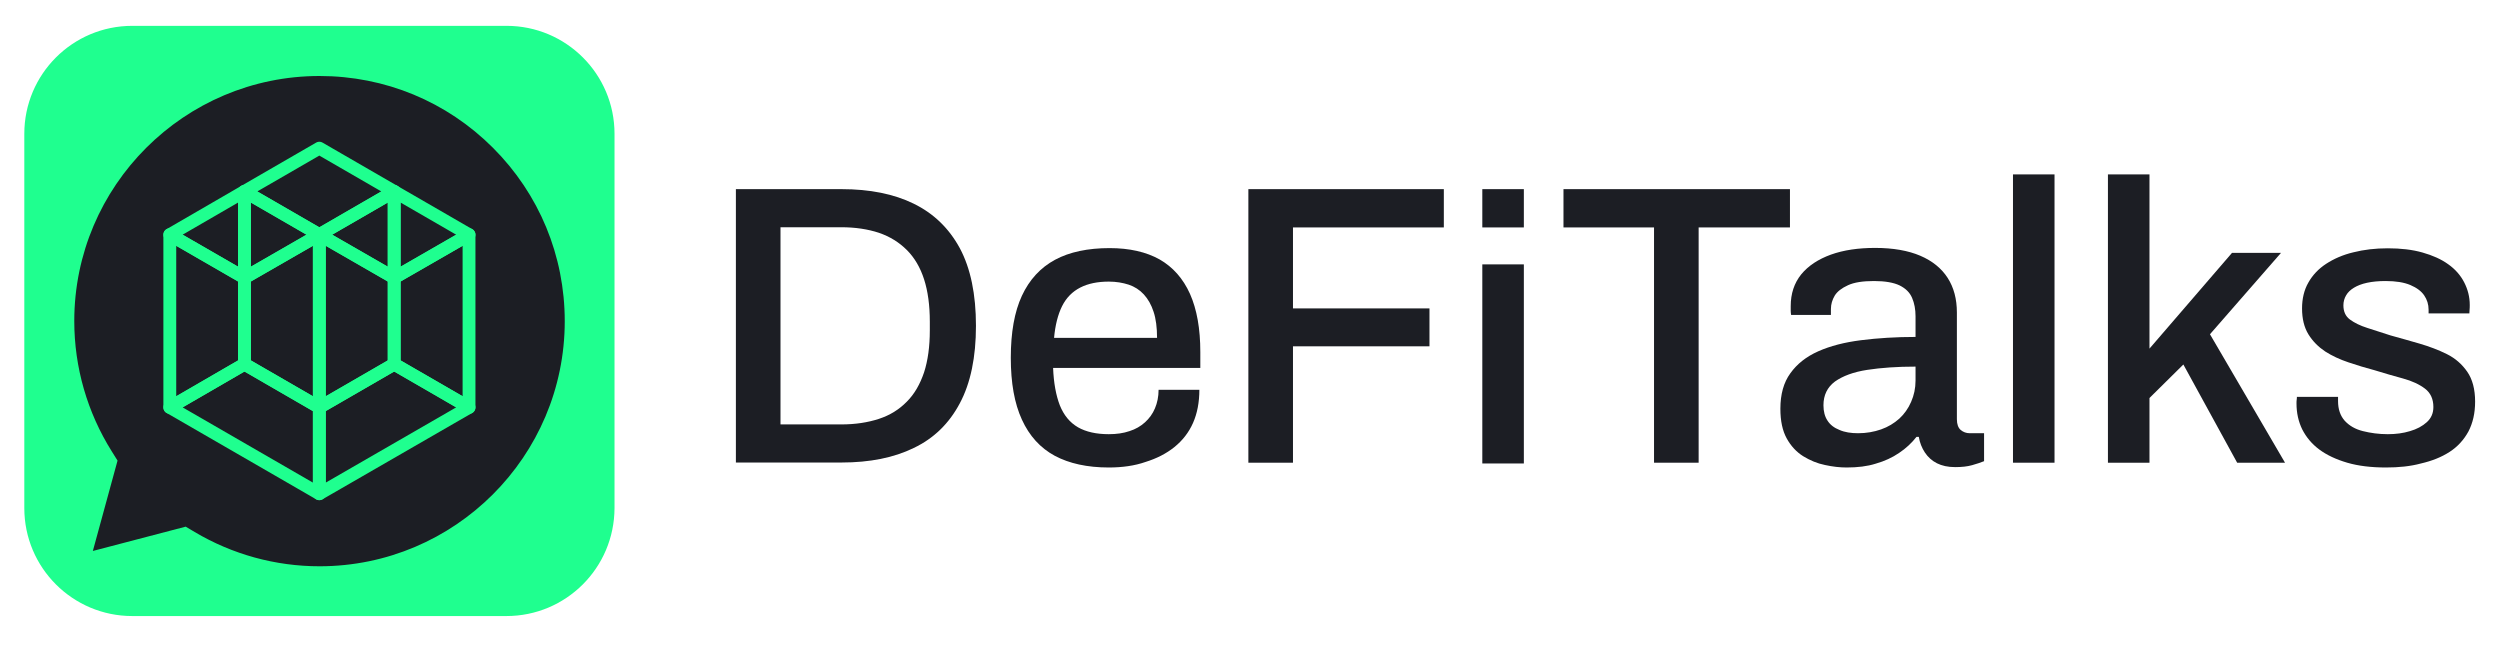
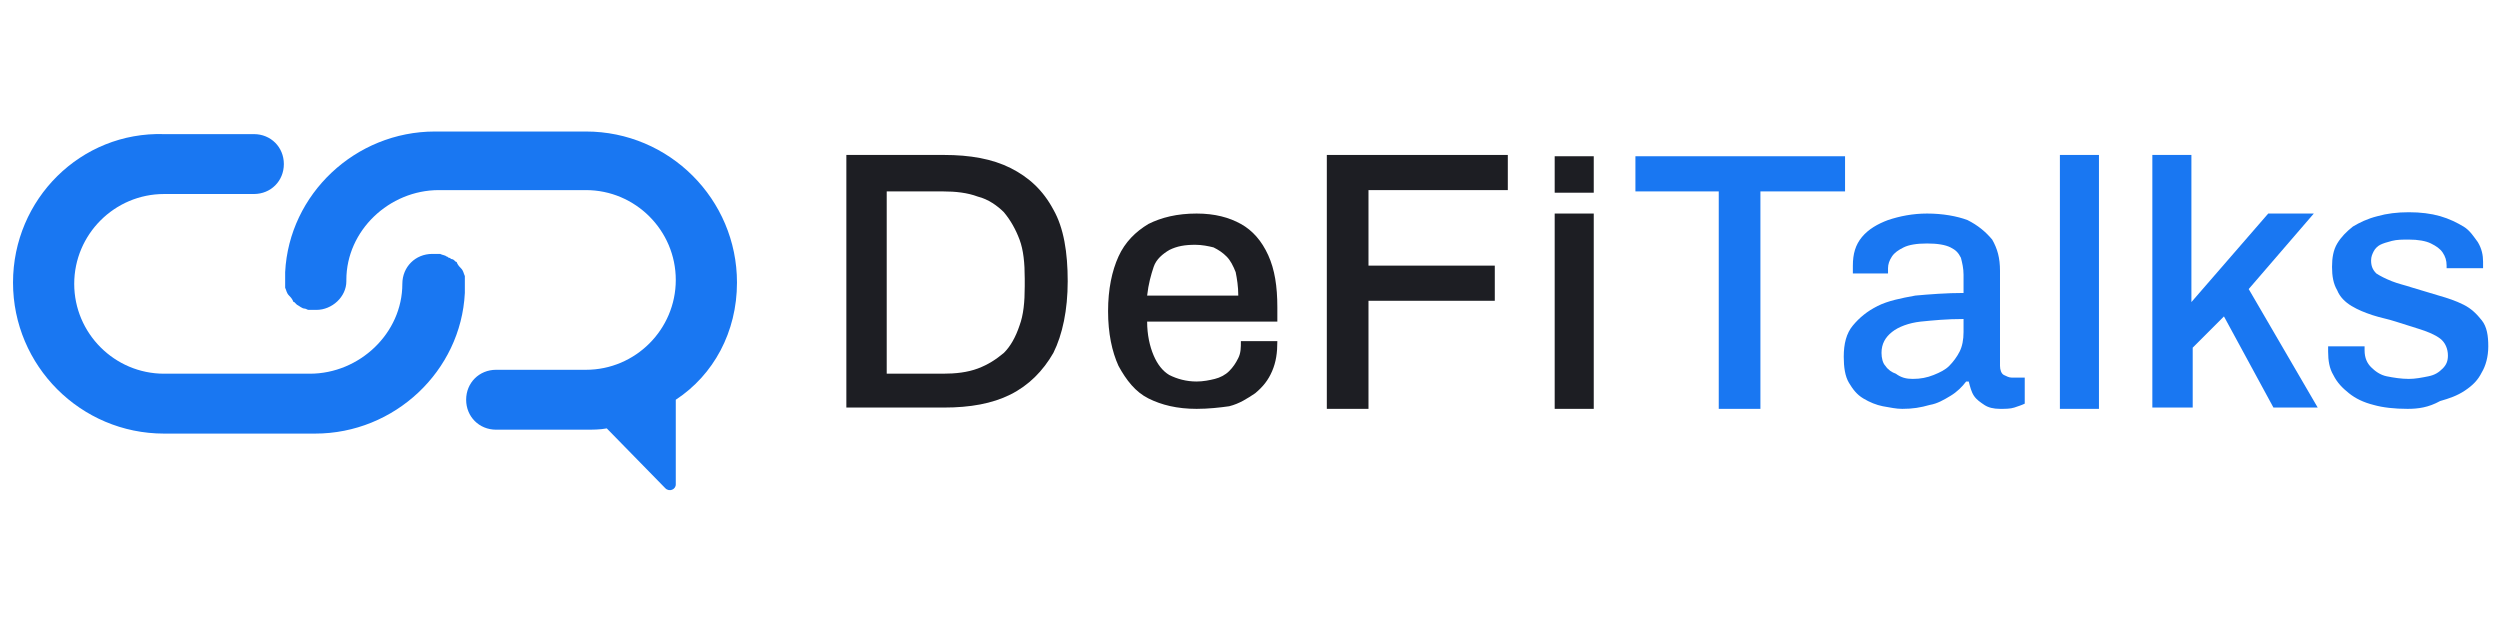
- <svg xmlns="http://www.w3.org/2000/svg" version="1.1" id="Layer_1" x="0px" y="0px" viewBox="0 0 1305.9 337.1" style="enable-background:new 0 0 1305.9 337.1;" xml:space="preserve">
+ <svg xmlns="http://www.w3.org/2000/svg" version="1.1" id="katman_1" x="0px" y="0px" viewBox="0 0 192 48" style="enable-background:new 0 0 192 48;" xml:space="preserve">
  <style type="text/css">
- 	.st0{display:none;fill:#1C1E24;}
- 	.st1{fill:#1FFF8F;}
- 	.st2{fill:#1C1E24;}
- 	
- 		.st3{fill-rule:evenodd;clip-rule:evenodd;fill:none;stroke:#1FFF8F;stroke-width:6.709;stroke-linecap:round;stroke-linejoin:round;stroke-miterlimit:10;}
+ 	.st0{fill:#1D1E23;}
+ 	.st1{fill:#1977F2;}
</style>
-   <rect x="-582.6" y="-150.8" class="st0" width="1961.8" height="609.9" />
  <g>
    <g>
-       <path class="st1" d="M264.5,321.8H69.1c-31.1,0-56.4-25.2-56.4-56.4V69.9c0-31.1,25.2-56.4,56.4-56.4h195.5    c31.1,0,56.4,25.2,56.4,56.4v195.5C320.9,296.6,295.7,321.8,264.5,321.8z" />
      <g>
-         <path class="st2" d="M61.4,240.6l-3-4.8c-12.8-20.4-19.6-43.9-19.6-68.1c0-70.6,57.5-128,128.1-128c34.2,0,66.4,13.3,90.6,37.5     c24.2,24.2,37.5,56.4,37.5,90.6c0,70.6-57.5,128-128.1,128h0c-23,0-45.5-6.2-65.2-17.9l-4.7-2.8l-48.5,12.7L61.4,240.6z" />
        <g>
-           <g>
-             <polygon class="st3" points="127.7,145.1 127.7,100 88.7,122.6      " />
-             <polygon class="st3" points="166.8,122.6 127.7,145.1 127.7,190.2 166.8,212.8      " />
-             <polygon class="st3" points="88.7,122.6 127.7,145.1 127.7,190.2 88.7,212.8      " />
-             <polygon class="st3" points="127.7,100 166.8,122.6 127.7,145.1      " />
-             <polygon class="st3" points="88.7,212.8 127.7,190.2 166.8,212.8 166.8,257.9      " />
-             <polygon class="st3" points="205.9,100 166.8,122.6 127.7,100 166.8,77.4      " />
-             <polygon class="st3" points="166.8,122.6 205.9,145.1 205.9,190.2 166.8,212.8      " />
-             <polygon class="st3" points="245,122.6 205.9,145.1 205.9,190.2 245,212.8      " />
-             <polygon class="st3" points="205.9,100 166.8,122.6 205.9,145.1      " />
-             <polygon class="st3" points="245,212.8 205.9,190.2 166.8,212.8 166.8,257.9      " />
-             <polygon class="st3" points="205.9,145.1 205.9,100 245,122.6      " />
-           </g>
+           <path class="st0" d="M65,31.4V11.9h7.5c2,0,3.7,0.3,5.1,1c1.4,0.7,2.5,1.7,3.3,3.2c0.8,1.4,1.1,3.3,1.1,5.5      c0,2.2-0.4,4.1-1.1,5.5c-0.8,1.4-1.9,2.5-3.3,3.2c-1.4,0.7-3.1,1-5.1,1H65z M68.1,28.7h4.3c1,0,1.9-0.1,2.7-0.4      c0.8-0.3,1.4-0.7,2-1.2c0.5-0.5,0.9-1.2,1.2-2.1c0.3-0.8,0.4-1.8,0.4-3v-0.6c0-1.2-0.1-2.2-0.4-3c-0.3-0.8-0.7-1.5-1.2-2.1      c-0.5-0.5-1.2-1-2-1.2c-0.8-0.3-1.7-0.4-2.7-0.4h-4.3V28.7z" />
+           <path class="st0" d="M91.9,31.4c-1.5,0-2.7-0.3-3.7-0.8c-1-0.5-1.7-1.4-2.3-2.5c-0.5-1.1-0.8-2.5-0.8-4.2c0-1.7,0.3-3.1,0.8-4.2      c0.5-1.1,1.3-1.9,2.3-2.5c1-0.5,2.2-0.8,3.7-0.8c1.4,0,2.5,0.3,3.4,0.8c0.9,0.5,1.6,1.3,2.1,2.4c0.5,1.1,0.7,2.4,0.7,4v1.1H88.1      c0,1,0.2,1.9,0.5,2.6c0.3,0.7,0.7,1.2,1.2,1.5c0.6,0.3,1.3,0.5,2.1,0.5c0.5,0,1-0.1,1.4-0.2c0.4-0.1,0.8-0.3,1.1-0.6      c0.3-0.3,0.5-0.6,0.7-1c0.2-0.4,0.2-0.8,0.2-1.3h2.8c0,0.9-0.1,1.6-0.4,2.3c-0.3,0.7-0.7,1.2-1.3,1.7c-0.6,0.4-1.2,0.8-2,1      C93.7,31.3,92.8,31.4,91.9,31.4z M88.1,22.7h7c0-0.7-0.1-1.3-0.2-1.8c-0.2-0.5-0.4-0.9-0.7-1.2c-0.3-0.3-0.6-0.5-1-0.7      c-0.4-0.1-0.9-0.2-1.4-0.2c-0.8,0-1.4,0.1-2,0.4c-0.5,0.3-1,0.7-1.2,1.3C88.4,21.1,88.2,21.8,88.1,22.7z" />
+           <path class="st0" d="M101.9,31.4V11.9h13.9v2.7h-10.7v5.8h9.7v2.7h-9.7v8.3H101.9z" />
+           <path class="st0" d="M119.4,14.8v-2.8h3v2.8H119.4z M119.4,31.4v-15h3v15H119.4z" />
        </g>
+       </g>
+       <g>
+         <path class="st1" d="M132,31.4V14.7h-6.4v-2.7h16.1v2.7h-6.5v16.7H132z" />
+         <path class="st1" d="M146.1,31.4c-0.5,0-0.9-0.1-1.5-0.2c-0.5-0.1-1-0.3-1.5-0.6c-0.5-0.3-0.8-0.7-1.1-1.2     c-0.3-0.5-0.4-1.2-0.4-2c0-1,0.2-1.8,0.7-2.4c0.5-0.6,1.1-1.1,1.9-1.5c0.8-0.4,1.8-0.6,2.9-0.8c1.1-0.1,2.4-0.2,3.7-0.2v-1.4     c0-0.5-0.1-0.9-0.2-1.3c-0.2-0.4-0.4-0.6-0.8-0.8c-0.4-0.2-1-0.3-1.8-0.3c-0.8,0-1.4,0.1-1.8,0.3c-0.4,0.2-0.7,0.4-0.9,0.7     c-0.2,0.3-0.3,0.6-0.3,0.9V21h-2.7c0-0.1,0-0.2,0-0.3c0-0.1,0-0.2,0-0.3c0-0.9,0.2-1.6,0.7-2.2c0.5-0.6,1.2-1,2-1.3     c0.9-0.3,1.9-0.5,3-0.5c1.2,0,2.3,0.2,3.1,0.5c0.8,0.4,1.4,0.9,1.9,1.5c0.4,0.7,0.6,1.4,0.6,2.4v7.3c0,0.3,0.1,0.6,0.3,0.7     c0.2,0.1,0.4,0.2,0.6,0.2h1V31c-0.2,0.1-0.5,0.2-0.8,0.3c-0.3,0.1-0.7,0.1-1.1,0.1c-0.5,0-0.9-0.1-1.2-0.3     c-0.3-0.2-0.6-0.4-0.8-0.7c-0.2-0.3-0.3-0.7-0.4-1.1h-0.2c-0.3,0.4-0.7,0.8-1.2,1.1c-0.5,0.3-1,0.6-1.6,0.7     C147.5,31.3,146.9,31.4,146.1,31.4z M146.9,29.1c0.6,0,1.1-0.1,1.6-0.3c0.5-0.2,0.9-0.4,1.2-0.7c0.3-0.3,0.6-0.7,0.8-1.1     c0.2-0.4,0.3-0.9,0.3-1.5v-1c-1.3,0-2.3,0.1-3.3,0.2c-0.9,0.1-1.7,0.4-2.2,0.8c-0.5,0.4-0.8,0.9-0.8,1.6c0,0.4,0.1,0.8,0.3,1     c0.2,0.3,0.5,0.5,0.8,0.6C146,29,146.4,29.1,146.9,29.1z" />
+         <path class="st1" d="M158.2,31.4V11.9h3v19.5H158.2z" />
+         <path class="st1" d="M165.3,31.4V11.9h3v11.3l5.9-6.8h3.5l-5,5.8l5.3,9.1h-3.4l-3.8-7l-2.4,2.4v4.6H165.3z" />
+         <path class="st1" d="M184.9,31.4c-1,0-1.9-0.1-2.6-0.3c-0.8-0.2-1.4-0.5-1.9-0.9c-0.5-0.4-0.9-0.8-1.2-1.4     c-0.3-0.5-0.4-1.1-0.4-1.8c0-0.1,0-0.2,0-0.2c0-0.1,0-0.1,0-0.2h2.8c0,0.1,0,0.1,0,0.1c0,0,0,0.1,0,0.2c0,0.6,0.2,1,0.5,1.3     c0.3,0.3,0.7,0.6,1.2,0.7c0.5,0.1,1.1,0.2,1.7,0.2c0.5,0,1-0.1,1.5-0.2c0.5-0.1,0.8-0.3,1.1-0.6c0.3-0.3,0.4-0.6,0.4-1     c0-0.5-0.2-1-0.6-1.3c-0.4-0.3-0.9-0.5-1.5-0.7c-0.6-0.2-1.3-0.4-1.9-0.6c-0.6-0.2-1.2-0.3-1.8-0.5c-0.6-0.2-1.1-0.4-1.6-0.7     c-0.5-0.3-0.9-0.7-1.1-1.2c-0.3-0.5-0.4-1.1-0.4-1.8c0-0.7,0.1-1.3,0.4-1.8c0.3-0.5,0.7-0.9,1.2-1.3c0.5-0.3,1.1-0.6,1.9-0.8     c0.7-0.2,1.5-0.3,2.4-0.3c0.9,0,1.7,0.1,2.4,0.3c0.7,0.2,1.3,0.5,1.8,0.8c0.5,0.3,0.8,0.8,1.1,1.2c0.3,0.5,0.4,1,0.4,1.5     c0,0.1,0,0.2,0,0.3c0,0.1,0,0.2,0,0.2h-2.8v-0.2c0-0.4-0.1-0.7-0.3-1c-0.2-0.3-0.5-0.5-0.9-0.7c-0.4-0.2-1-0.3-1.7-0.3     c-0.5,0-0.9,0-1.3,0.1c-0.4,0.1-0.7,0.2-0.9,0.3c-0.2,0.1-0.4,0.3-0.5,0.5c-0.1,0.2-0.2,0.4-0.2,0.7c0,0.4,0.1,0.7,0.4,1     c0.3,0.2,0.7,0.4,1.2,0.6c0.5,0.2,1,0.3,1.6,0.5c0.7,0.2,1.3,0.4,2,0.6c0.7,0.2,1.3,0.4,1.9,0.7c0.6,0.3,1,0.7,1.4,1.2     c0.4,0.5,0.5,1.2,0.5,2c0,0.8-0.2,1.5-0.5,2c-0.3,0.6-0.7,1-1.3,1.4c-0.6,0.4-1.2,0.6-1.9,0.8C186.5,31.3,185.7,31.4,184.9,31.4z     " />
      </g>
    </g>
    <g>
      <g>
-         <g>
-           <path class="st2" d="M384.4,241.7V98.8h55.2c14.7,0,27.3,2.5,37.7,7.6c10.4,5.1,18.4,12.8,24.1,23.3c5.6,10.5,8.4,24,8.4,40.5      c0,16.4-2.8,29.9-8.4,40.4c-5.6,10.6-13.6,18.4-24.1,23.4c-10.4,5.1-23,7.6-37.7,7.6H384.4z M407.7,221.7h31.7      c7.4,0,13.9-1,19.7-2.9c5.8-1.9,10.6-4.9,14.6-9c4-4,6.9-9.1,9-15.3c2-6.2,3-13.5,3-22v-4.4c0-8.6-1-16-3-22.2      c-2-6.2-5-11.3-9-15.3c-4-4-8.8-7-14.6-9c-5.8-1.9-12.3-2.9-19.7-2.9h-31.7V221.7z" />
-           <path class="st2" d="M579.2,244.2c-11.3,0-20.7-2.1-28.2-6.1c-7.6-4.1-13.3-10.4-17.2-18.9c-3.9-8.5-5.8-19.2-5.8-32.3      c0-13.2,1.9-24,5.8-32.4c3.9-8.4,9.7-14.7,17.3-18.8c7.6-4.1,17.2-6.1,28.5-6.1c10.4,0,19.1,2,26.1,5.9c7,4,12.3,10,15.9,18      c3.6,8.1,5.4,18.2,5.4,30.4v8.3h-76.9c0.3,7.8,1.5,14.3,3.5,19.5c2.1,5.2,5.2,9,9.5,11.5c4.2,2.4,9.6,3.6,16.1,3.6      c4,0,7.6-0.5,10.8-1.6c3.2-1,5.9-2.6,8.1-4.6c2.2-2,4-4.4,5.2-7.3c1.2-2.8,1.9-6.1,1.9-9.7h21.3c0,6.5-1.1,12.3-3.3,17.3      c-2.2,5-5.5,9.2-9.7,12.6c-4.2,3.4-9.3,6-15.1,7.8C592.7,243.3,586.2,244.2,579.2,244.2z M550.6,176.5h53.8      c0-5.4-0.6-10-1.8-13.6c-1.2-3.7-2.9-6.7-5.1-9.1c-2.2-2.4-4.9-4.1-7.9-5.1c-3.1-1-6.5-1.6-10.4-1.6c-5.8,0-10.8,1-14.9,3.1      c-4.1,2.1-7.3,5.3-9.5,9.7C552.6,164.3,551.2,169.9,550.6,176.5z" />
-           <path class="st2" d="M652.1,241.7V98.8h102.1v20h-78.8v42.3h71.3v19.8h-71.3v60.8H652.1z" />
-           <path class="st2" d="M774.3,118.8v-20H796v20H774.3z M774.3,242.1v-104H796v104H774.3z" />
-           <path class="st2" d="M864,241.7V118.8h-47.3v-20H935v20h-47.7v122.9H864z" />
-           <path class="st2" d="M964.6,244.2c-3.5,0-7.2-0.4-11.3-1.3c-4-0.8-7.8-2.4-11.4-4.6c-3.5-2.2-6.4-5.3-8.6-9.3      c-2.2-4-3.3-9.1-3.3-15.5c0-7.5,1.7-13.7,5.2-18.5c3.5-4.9,8.3-8.7,14.6-11.5c6.3-2.8,13.7-4.7,22.4-5.8      c8.7-1.1,18.2-1.7,28.4-1.7v-10.8c0-3.6-0.6-6.8-1.8-9.6c-1.2-2.8-3.3-4.9-6.5-6.5c-3.1-1.5-7.6-2.3-13.4-2.3      c-5.8,0-10.4,0.7-13.6,2.2c-3.3,1.5-5.6,3.3-6.9,5.4c-1.3,2.2-2,4.5-2,7v3.1h-20.8c-0.1-0.7-0.2-1.4-0.2-2.1c0-0.7,0-1.5,0-2.5      c0-6.5,1.8-12,5.5-16.6c3.7-4.5,8.9-7.9,15.5-10.3c6.7-2.4,14.4-3.5,23.1-3.5c9.4,0,17.3,1.4,23.6,4.1      c6.3,2.7,11.1,6.6,14.3,11.6c3.2,5,4.8,11,4.8,18.1V219c0,2.6,0.7,4.5,2,5.6c1.3,1.1,2.9,1.7,4.7,1.7h7.5v14.6      c-1.7,0.7-3.8,1.4-6.3,2.1c-2.5,0.7-5.4,1-8.8,1c-3.8,0-6.9-0.7-9.5-2c-2.6-1.3-4.7-3.2-6.3-5.6c-1.6-2.4-2.7-5.2-3.2-8.2h-1.2      c-2.5,3.2-5.5,6-9.1,8.4c-3.5,2.4-7.6,4.3-12.2,5.6C975.4,243.6,970.3,244.2,964.6,244.2z M970.6,226.3c4.3,0,8.3-0.7,12-2      c3.7-1.3,6.8-3.2,9.5-5.6c2.6-2.4,4.7-5.3,6.2-8.8c1.5-3.4,2.3-7.1,2.3-11.1v-7.3c-9.6,0-18,0.6-25.2,1.7      c-7.2,1.1-12.8,3.2-16.9,6.1c-4,3-6,7.1-6,12.4c0,3.2,0.7,5.9,2.1,8c1.4,2.2,3.5,3.8,6.3,4.9      C963.6,225.8,966.9,226.3,970.6,226.3z" />
-           <path class="st2" d="M1051.5,241.7V91.1h21.7v150.6H1051.5z" />
-           <path class="st2" d="M1101.1,241.7V91.1h21.7v91l43.1-50h25.6l-37.1,42.5l39.2,67.1h-25l-28.1-51.3l-17.7,17.5v33.8H1101.1z" />
-           <path class="st2" d="M1246.3,244.2c-7.6,0-14.4-0.8-20.2-2.5c-5.8-1.7-10.7-4-14.6-6.9c-3.9-2.9-6.8-6.4-8.9-10.5      c-2-4.1-3-8.6-3-13.6c0-0.7,0-1.3,0.1-1.9c0.1-0.6,0.1-1,0.1-1.5h21.5c0,0.4,0,0.8,0,1.1c0,0.3,0,0.7,0,1.1      c0,4.3,1.2,7.7,3.5,10.3c2.4,2.6,5.5,4.4,9.5,5.4c4,1,8.3,1.6,13,1.6c4.2,0,8-0.5,11.6-1.6c3.5-1,6.5-2.6,8.8-4.7      c2.3-2.1,3.4-4.7,3.4-7.9c0-4.2-1.5-7.4-4.4-9.6c-2.9-2.2-6.7-4-11.5-5.3c-4.7-1.3-9.7-2.7-14.8-4.3c-4.6-1.2-9.1-2.6-13.6-4.1      c-4.5-1.5-8.6-3.4-12.2-5.7c-3.6-2.4-6.5-5.3-8.8-9c-2.2-3.6-3.3-8.1-3.3-13.5c0-5.1,1.1-9.7,3.3-13.5c2.2-3.9,5.3-7.2,9.3-9.8      c4-2.6,8.7-4.7,14.2-6c5.5-1.4,11.5-2.1,18-2.1c6.8,0,12.8,0.7,18.1,2.2c5.3,1.5,9.8,3.5,13.4,6.1c3.7,2.6,6.5,5.8,8.4,9.5      c1.9,3.7,2.9,7.6,2.9,11.8c0,0.8,0,1.7-0.1,2.6c-0.1,0.9-0.1,1.5-0.1,1.8h-21.3v-1.9c0-2.8-0.8-5.3-2.3-7.5      c-1.5-2.2-3.9-4-7.2-5.4c-3.3-1.4-7.6-2.1-13-2.1c-3.6,0-6.8,0.3-9.6,0.9c-2.8,0.6-5.1,1.5-6.9,2.6c-1.8,1.1-3.2,2.4-4.1,4      c-0.9,1.5-1.4,3.3-1.4,5.2c0,3.2,1.1,5.7,3.4,7.4c2.3,1.7,5.3,3.2,9.1,4.4c3.8,1.2,7.8,2.5,12.1,3.9c5,1.4,10.1,2.8,15.2,4.3      c5.1,1.5,9.9,3.3,14.3,5.5c4.4,2.2,7.9,5.3,10.6,9.2c2.7,3.9,4.1,9.1,4.1,15.6c0,6-1.2,11.2-3.5,15.6c-2.4,4.4-5.7,8-9.9,10.7      c-4.2,2.7-9.2,4.7-14.9,6C1259.1,243.6,1253,244.2,1246.3,244.2z" />
-         </g>
+         <path class="st1" d="M56.6,21.7c0-6.4-5.2-11.6-11.6-11.6H33.4h0c-6.1,0-11.2,4.8-11.5,10.8c0,0.2,0,0.4,0,0.6c0,0,0,0.1,0,0.1     c0,0,0,0,0,0c0,0.1,0,0.2,0,0.2c0,0,0,0.1,0,0.1c0,0,0,0,0,0c0,0.1,0,0.1,0,0.2c0.1,0.2,0.1,0.4,0.3,0.6c0.1,0.1,0.2,0.2,0.3,0.4     c0,0,0,0.1,0.1,0.1c0.1,0.1,0.1,0.1,0.2,0.2c0.2,0.1,0.4,0.3,0.6,0.3c0.1,0,0.2,0.1,0.3,0.1c0,0,0.1,0,0.1,0c0.2,0,0.3,0,0.5,0     c1.2,0,2.3-1,2.3-2.2c0,0,0-0.1,0-0.1c0,0,0,0,0,0c0-3.8,3.3-6.9,7.1-6.9h2.2h6.9h1.5H45c3.8,0,6.9,3.1,6.9,6.9s-3.1,6.9-6.9,6.9     h-6.9c-1.3,0-2.3,1-2.3,2.3s1,2.3,2.3,2.3H45c0.5,0,1.1,0,1.6-0.1l4.5,4.6c0.3,0.3,0.8,0.1,0.8-0.3v-6.5l0,0     C54.8,28.8,56.6,25.5,56.6,21.7z" />
+         <path class="st1" d="M35.7,21.5C35.7,21.4,35.7,21.4,35.7,21.5c0-0.1,0-0.1,0-0.1c0-0.1,0-0.1,0-0.2c-0.1-0.2-0.1-0.4-0.3-0.6     c-0.1-0.1-0.2-0.2-0.3-0.4c0,0,0-0.1-0.1-0.1c-0.1-0.1-0.2-0.2-0.3-0.2c-0.1,0-0.1-0.1-0.2-0.1c-0.1,0-0.1-0.1-0.2-0.1     c-0.1-0.1-0.3-0.1-0.5-0.2c-0.1,0-0.2,0-0.2,0c-0.1,0-0.2,0-0.4,0h0c-1.3,0-2.3,1-2.3,2.3c0,0,0,0,0,0c0,3.8-3.3,6.9-7.1,6.9     H12.6c-3.8,0-6.9-3.1-6.9-6.9s3.1-6.9,6.9-6.9h6.9c1.3,0,2.3-1,2.3-2.3s-1-2.3-2.3-2.3h-6.9C6.2,10.1,1,15.3,1,21.7     s5.2,11.6,11.6,11.6h11.6c6.1,0,11.2-4.8,11.5-10.8c0-0.2,0-0.4,0-0.6c0,0,0-0.1,0-0.1C35.7,21.6,35.7,21.5,35.7,21.5z" />
      </g>
    </g>
  </g>
+   <g>
+ </g>
+   <g>
+ </g>
+   <g>
+ </g>
+   <g>
+ </g>
+   <g>
+ </g>
+   <g>
+ </g>
+   <g>
+ </g>
+   <g>
+ </g>
+   <g>
+ </g>
+   <g>
+ </g>
+   <g>
+ </g>
+   <g>
+ </g>
+   <g>
+ </g>
+   <g>
+ </g>
+   <g>
+ </g>
</svg>
